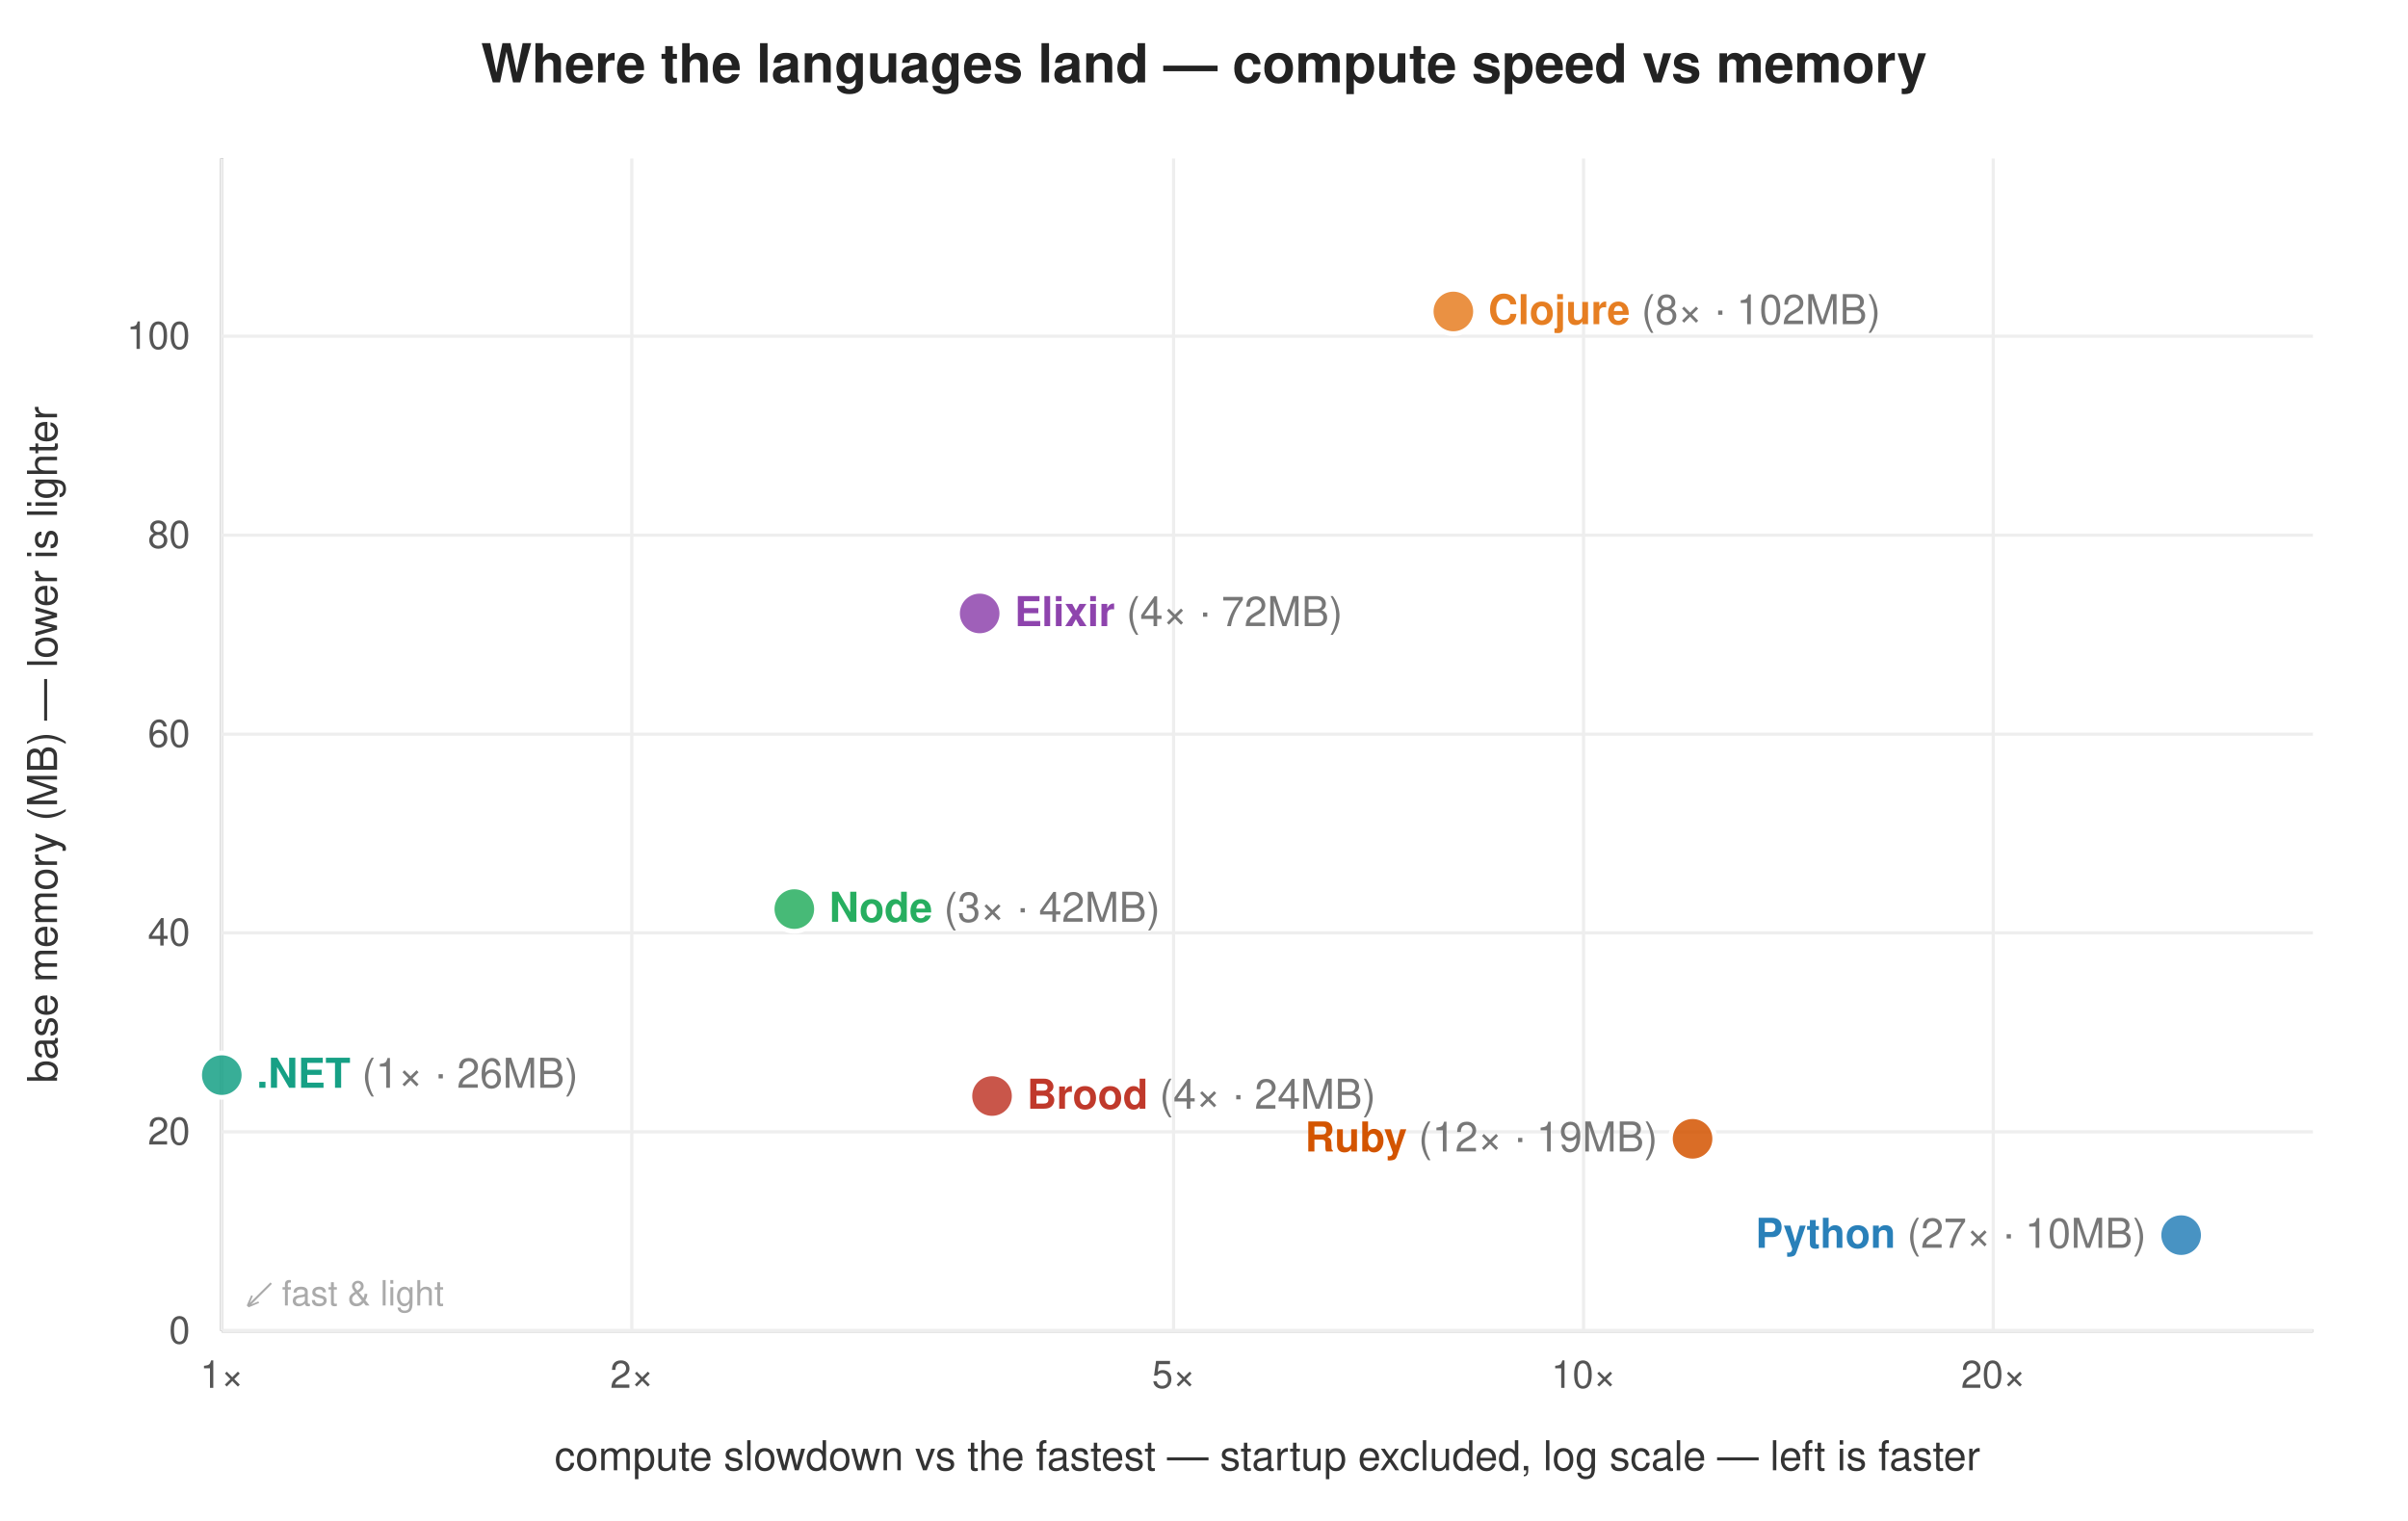
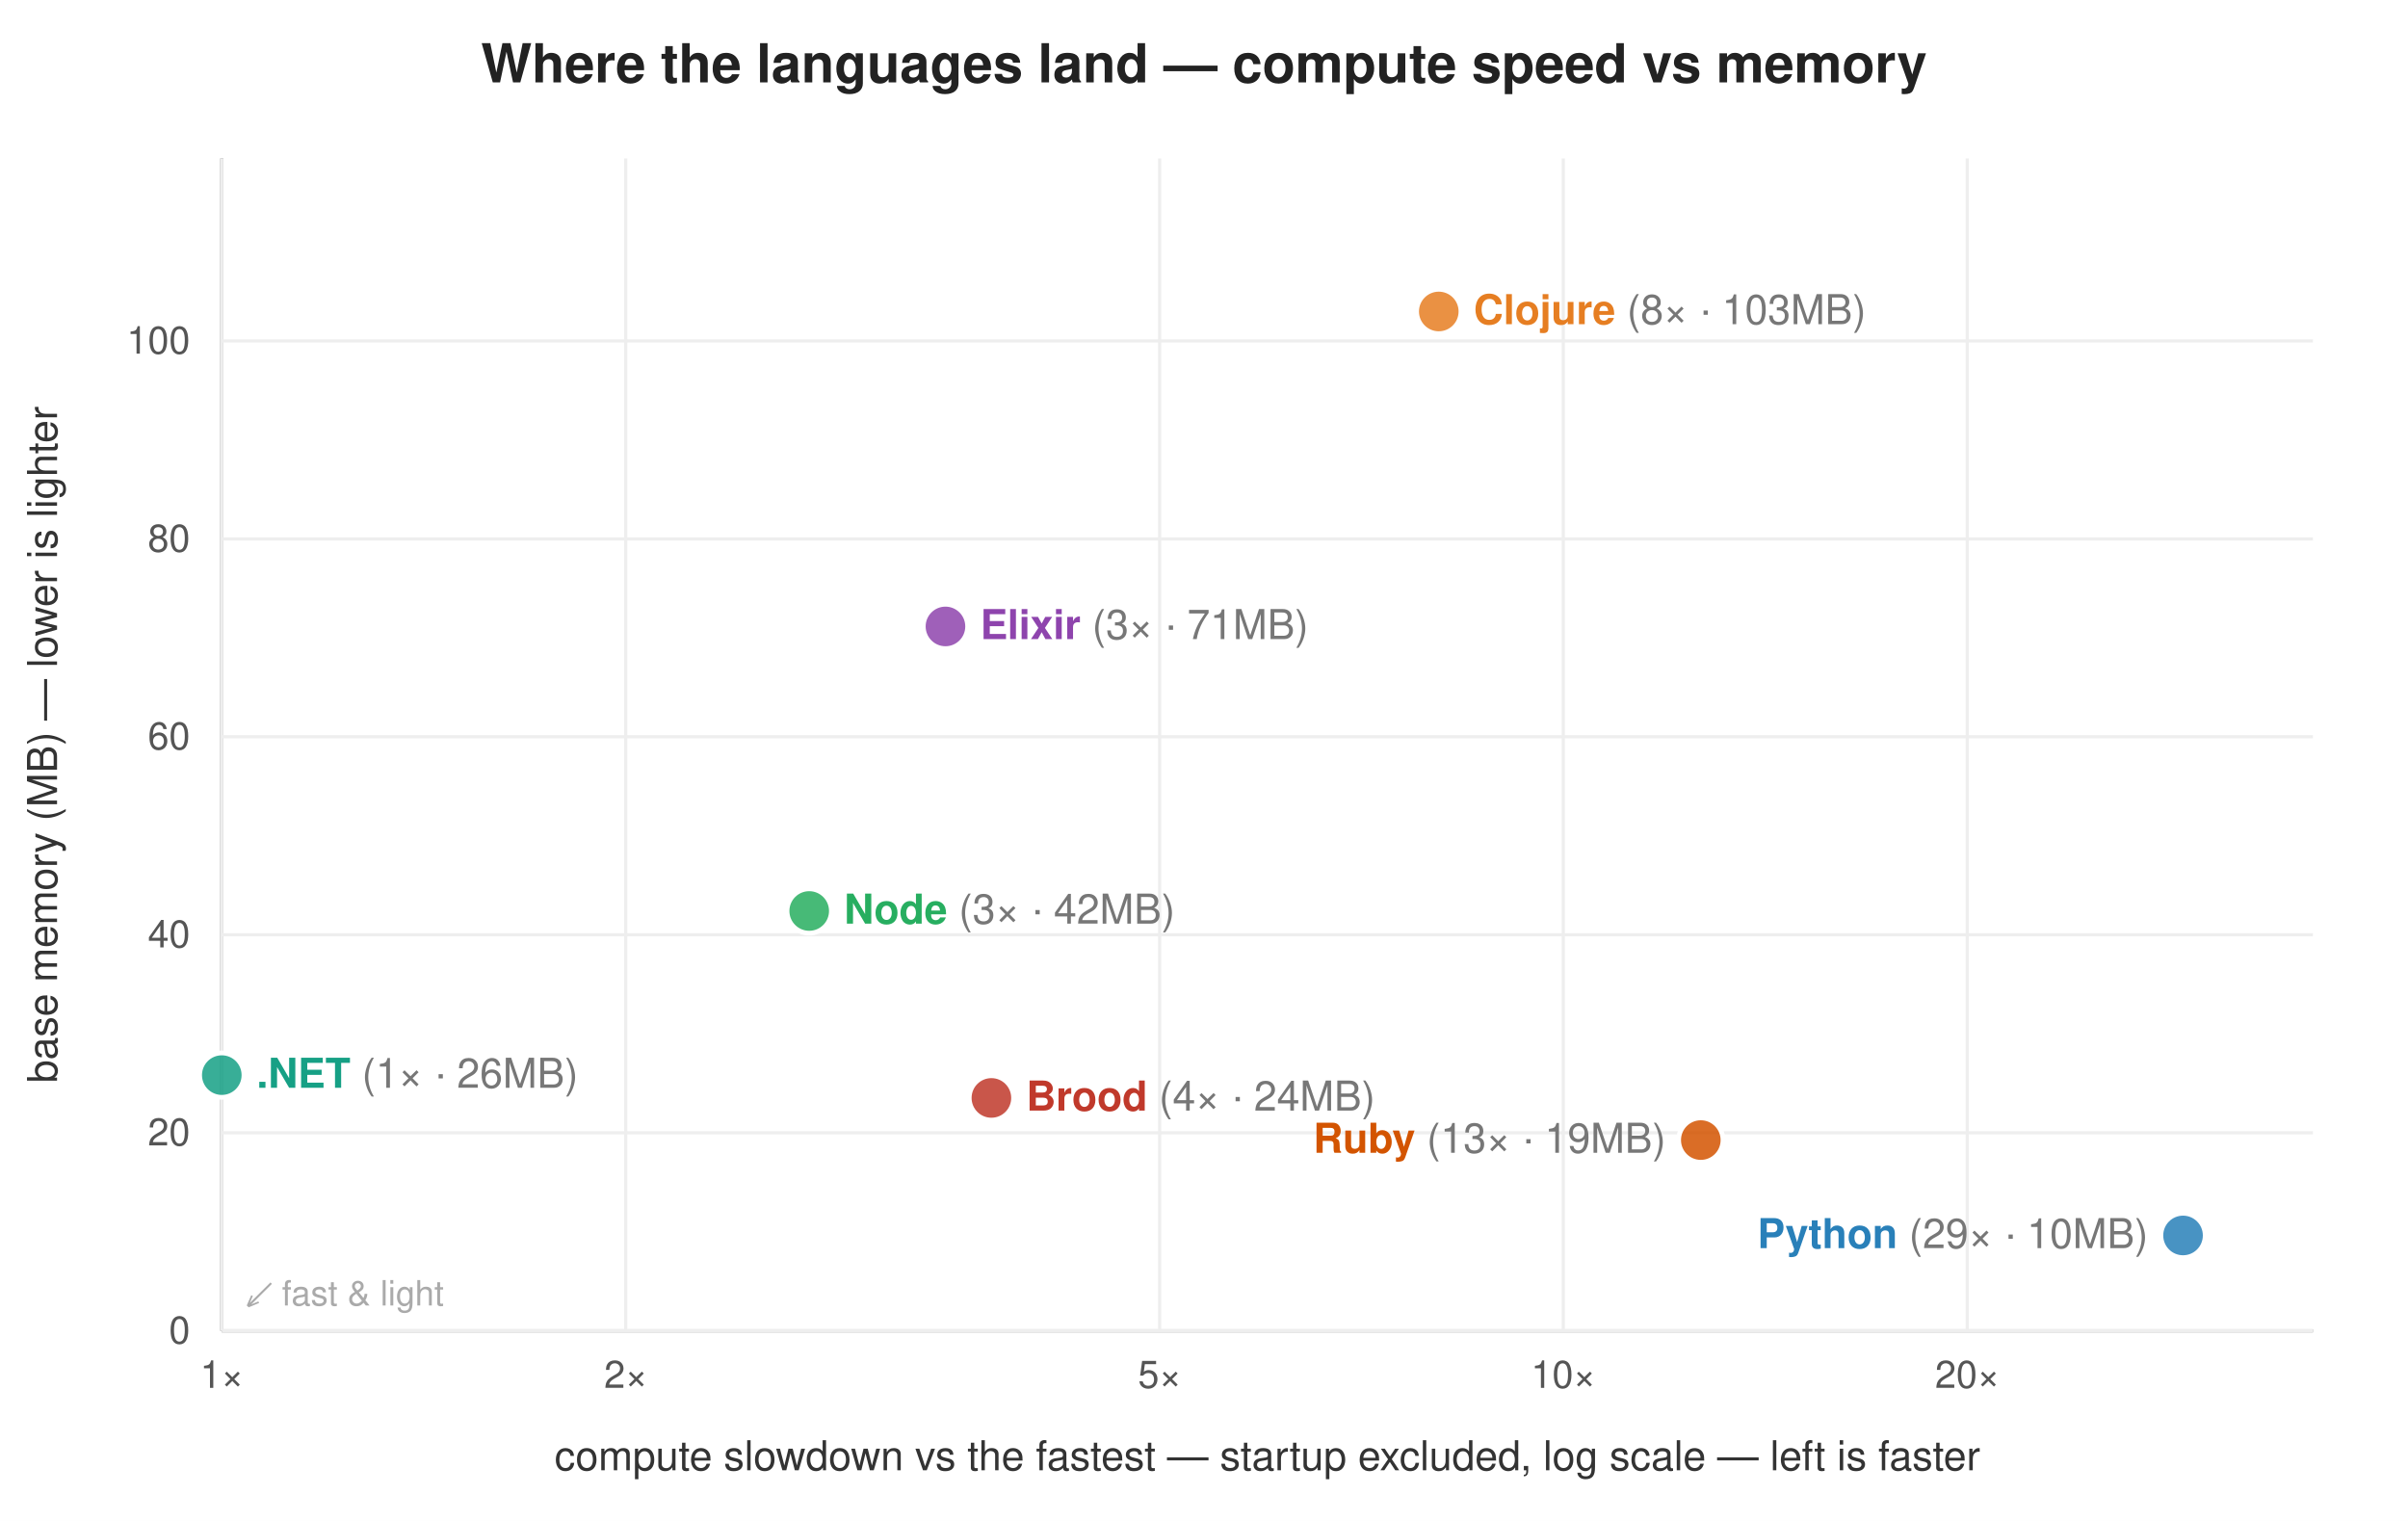
<svg xmlns="http://www.w3.org/2000/svg" width="760" height="480" viewBox="0 0 760 480" font-family="system-ui,Segoe UI,Helvetica,Arial,sans-serif">
  <rect width="760" height="480" fill="#ffffff" />
  <text x="380.0" y="26" text-anchor="middle" font-size="17" font-weight="700" fill="#222">Where the languages land — compute speed vs memory</text>
  <line x1="70" y1="420" x2="730" y2="420" stroke="#888" stroke-width="1" />
  <line x1="70" y1="50" x2="70" y2="420" stroke="#888" stroke-width="1" />
  <line x1="70.0" y1="50" x2="70.0" y2="420" stroke="#eee" stroke-width="1" />
  <text x="70.0" y="438" text-anchor="middle" font-size="12" fill="#555">1×</text>
-   <line x1="199.4" y1="50" x2="199.4" y2="420" stroke="#eee" stroke-width="1" />
-   <text x="199.4" y="438" text-anchor="middle" font-size="12" fill="#555">2×</text>
-   <line x1="370.4" y1="50" x2="370.4" y2="420" stroke="#eee" stroke-width="1" />
-   <text x="370.4" y="438" text-anchor="middle" font-size="12" fill="#555">5×</text>
-   <line x1="499.8" y1="50" x2="499.8" y2="420" stroke="#eee" stroke-width="1" />
-   <text x="499.8" y="438" text-anchor="middle" font-size="12" fill="#555">10×</text>
-   <line x1="629.1" y1="50" x2="629.1" y2="420" stroke="#eee" stroke-width="1" />
-   <text x="629.1" y="438" text-anchor="middle" font-size="12" fill="#555">20×</text>
+   <line x1="197.5" y1="50" x2="197.5" y2="420" stroke="#eee" stroke-width="1" />
+   <text x="197.5" y="438" text-anchor="middle" font-size="12" fill="#555">2×</text>
+   <line x1="366.0" y1="50" x2="366.0" y2="420" stroke="#eee" stroke-width="1" />
+   <text x="366.0" y="438" text-anchor="middle" font-size="12" fill="#555">5×</text>
+   <line x1="493.4" y1="50" x2="493.4" y2="420" stroke="#eee" stroke-width="1" />
+   <text x="493.4" y="438" text-anchor="middle" font-size="12" fill="#555">10×</text>
+   <line x1="620.9" y1="50" x2="620.9" y2="420" stroke="#eee" stroke-width="1" />
+   <text x="620.9" y="438" text-anchor="middle" font-size="12" fill="#555">20×</text>
  <line x1="70" y1="420.0" x2="730" y2="420.0" stroke="#eee" stroke-width="1" />
  <text x="60" y="424.0" text-anchor="end" font-size="12" fill="#555">0</text>
-   <line x1="70" y1="357.2" x2="730" y2="357.2" stroke="#eee" stroke-width="1" />
-   <text x="60" y="361.2" text-anchor="end" font-size="12" fill="#555">20</text>
-   <line x1="70" y1="294.4" x2="730" y2="294.4" stroke="#eee" stroke-width="1" />
-   <text x="60" y="298.4" text-anchor="end" font-size="12" fill="#555">40</text>
-   <line x1="70" y1="231.7" x2="730" y2="231.7" stroke="#eee" stroke-width="1" />
-   <text x="60" y="235.7" text-anchor="end" font-size="12" fill="#555">60</text>
-   <line x1="70" y1="168.9" x2="730" y2="168.9" stroke="#eee" stroke-width="1" />
-   <text x="60" y="172.9" text-anchor="end" font-size="12" fill="#555">80</text>
-   <line x1="70" y1="106.1" x2="730" y2="106.1" stroke="#eee" stroke-width="1" />
-   <text x="60" y="110.1" text-anchor="end" font-size="12" fill="#555">100</text>
+   <line x1="70" y1="357.5" x2="730" y2="357.5" stroke="#eee" stroke-width="1" />
+   <text x="60" y="361.5" text-anchor="end" font-size="12" fill="#555">20</text>
+   <line x1="70" y1="295.0" x2="730" y2="295.0" stroke="#eee" stroke-width="1" />
+   <text x="60" y="299.0" text-anchor="end" font-size="12" fill="#555">40</text>
+   <line x1="70" y1="232.5" x2="730" y2="232.5" stroke="#eee" stroke-width="1" />
+   <text x="60" y="236.5" text-anchor="end" font-size="12" fill="#555">60</text>
+   <line x1="70" y1="170.1" x2="730" y2="170.1" stroke="#eee" stroke-width="1" />
+   <text x="60" y="174.1" text-anchor="end" font-size="12" fill="#555">80</text>
+   <line x1="70" y1="107.6" x2="730" y2="107.6" stroke="#eee" stroke-width="1" />
+   <text x="60" y="111.6" text-anchor="end" font-size="12" fill="#555">100</text>
  <text x="400.0" y="464" text-anchor="middle" font-size="13" fill="#333">compute slowdown vs the fastest — startup excluded, log scale — left is faster</text>
  <text x="18" y="235.0" text-anchor="middle" font-size="13" fill="#333" transform="rotate(-90 18 235.0)">base memory (MB) — lower is lighter</text>
  <text x="78" y="412" font-size="11" fill="#aaa">↙ fast &amp; light</text>
-   <circle cx="688.4" cy="389.8" r="7" fill="#2980b9" fill-opacity="0.85" stroke="#fff" stroke-width="1.5" />
-   <text x="677.4" y="393.8" text-anchor="end" font-size="13" font-weight="600" fill="#2980b9">Python <tspan font-weight="400" fill="#777">(27× · 10MB)</tspan>
+   <circle cx="689.0" cy="389.9" r="7" fill="#2980b9" fill-opacity="0.85" stroke="#fff" stroke-width="1.5" />
+   <text x="678.0" y="393.9" text-anchor="end" font-size="13" font-weight="600" fill="#2980b9">Python <tspan font-weight="400" fill="#777">(29× · 10MB)</tspan>
  </text>
-   <circle cx="534.2" cy="359.4" r="7" fill="#d35400" fill-opacity="0.85" stroke="#fff" stroke-width="1.5" />
-   <text x="523.2" y="363.4" text-anchor="end" font-size="13" font-weight="600" fill="#d35400">Ruby <tspan font-weight="400" fill="#777">(12× · 19MB)</tspan>
+   <circle cx="536.8" cy="359.8" r="7" fill="#d35400" fill-opacity="0.85" stroke="#fff" stroke-width="1.5" />
+   <text x="525.8" y="363.8" text-anchor="end" font-size="13" font-weight="600" fill="#d35400">Ruby <tspan font-weight="400" fill="#777">(13× · 19MB)</tspan>
  </text>
-   <circle cx="313.1" cy="345.9" r="7" fill="#c0392b" fill-opacity="0.85" stroke="#fff" stroke-width="1.5" />
-   <text x="324.1" y="349.9" text-anchor="start" font-size="13" font-weight="600" fill="#c0392b">Brood <tspan font-weight="400" fill="#777">(4× · 24MB)</tspan>
+   <circle cx="312.9" cy="346.5" r="7" fill="#c0392b" fill-opacity="0.85" stroke="#fff" stroke-width="1.5" />
+   <text x="323.9" y="350.5" text-anchor="start" font-size="13" font-weight="600" fill="#c0392b">Brood <tspan font-weight="400" fill="#777">(4× · 24MB)</tspan>
  </text>
  <circle cx="70.0" cy="339.3" r="7" fill="#16a085" fill-opacity="0.85" stroke="#fff" stroke-width="1.5" />
  <text x="81.0" y="343.3" text-anchor="start" font-size="13" font-weight="600" fill="#16a085">.NET <tspan font-weight="400" fill="#777">(1× · 26MB)</tspan>
  </text>
-   <circle cx="250.7" cy="286.9" r="7" fill="#27ae60" fill-opacity="0.85" stroke="#fff" stroke-width="1.5" />
-   <text x="261.7" y="290.9" text-anchor="start" font-size="13" font-weight="600" fill="#27ae60">Node <tspan font-weight="400" fill="#777">(3× · 42MB)</tspan>
+   <circle cx="255.4" cy="287.5" r="7" fill="#27ae60" fill-opacity="0.85" stroke="#fff" stroke-width="1.5" />
+   <text x="266.4" y="291.5" text-anchor="start" font-size="13" font-weight="600" fill="#27ae60">Node <tspan font-weight="400" fill="#777">(3× · 42MB)</tspan>
  </text>
-   <circle cx="309.2" cy="193.6" r="7" fill="#8e44ad" fill-opacity="0.85" stroke="#fff" stroke-width="1.5" />
-   <text x="320.2" y="197.6" text-anchor="start" font-size="13" font-weight="600" fill="#8e44ad">Elixir <tspan font-weight="400" fill="#777">(4× · 72MB)</tspan>
+   <circle cx="298.4" cy="197.7" r="7" fill="#8e44ad" fill-opacity="0.85" stroke="#fff" stroke-width="1.5" />
+   <text x="309.4" y="201.7" text-anchor="start" font-size="13" font-weight="600" fill="#8e44ad">Elixir <tspan font-weight="400" fill="#777">(3× · 71MB)</tspan>
  </text>
-   <circle cx="458.7" cy="98.3" r="7" fill="#e67e22" fill-opacity="0.85" stroke="#fff" stroke-width="1.5" />
-   <text x="469.7" y="102.3" text-anchor="start" font-size="13" font-weight="600" fill="#e67e22">Clojure <tspan font-weight="400" fill="#777">(8× · 102MB)</tspan>
+   <circle cx="454.1" cy="98.3" r="7" fill="#e67e22" fill-opacity="0.85" stroke="#fff" stroke-width="1.5" />
+   <text x="465.1" y="102.3" text-anchor="start" font-size="13" font-weight="600" fill="#e67e22">Clojure <tspan font-weight="400" fill="#777">(8× · 103MB)</tspan>
  </text>
</svg>
